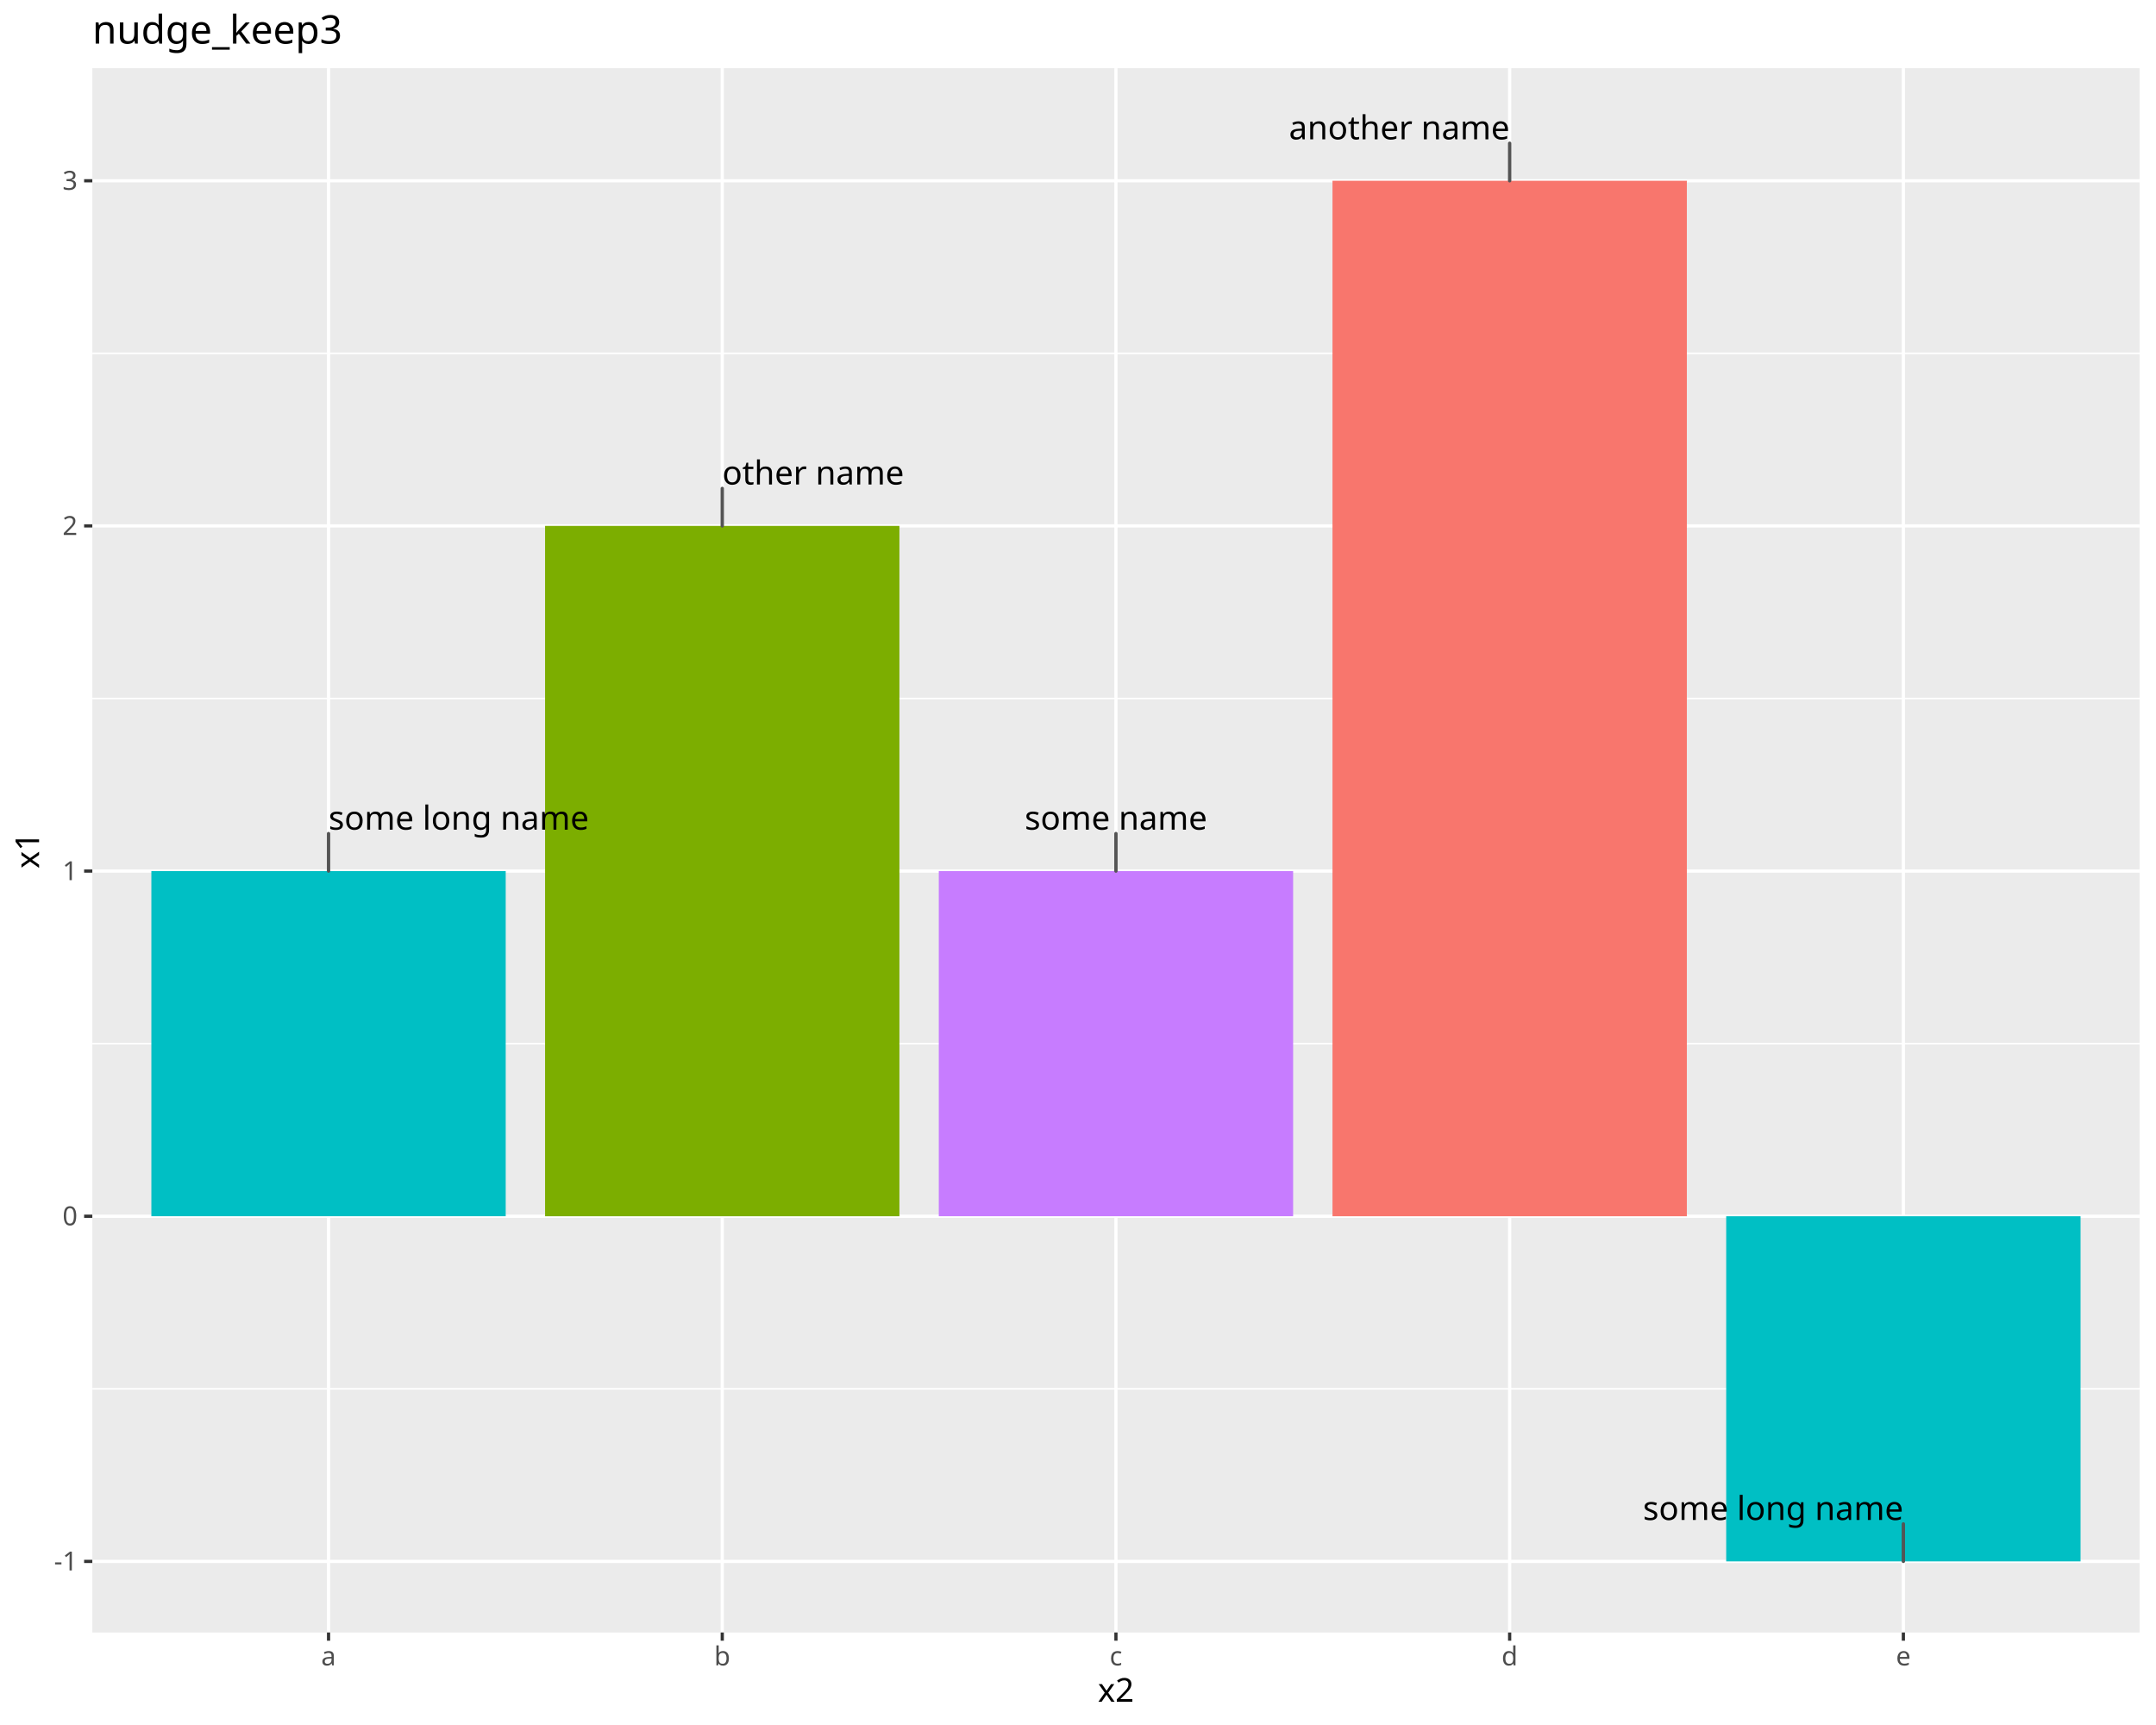
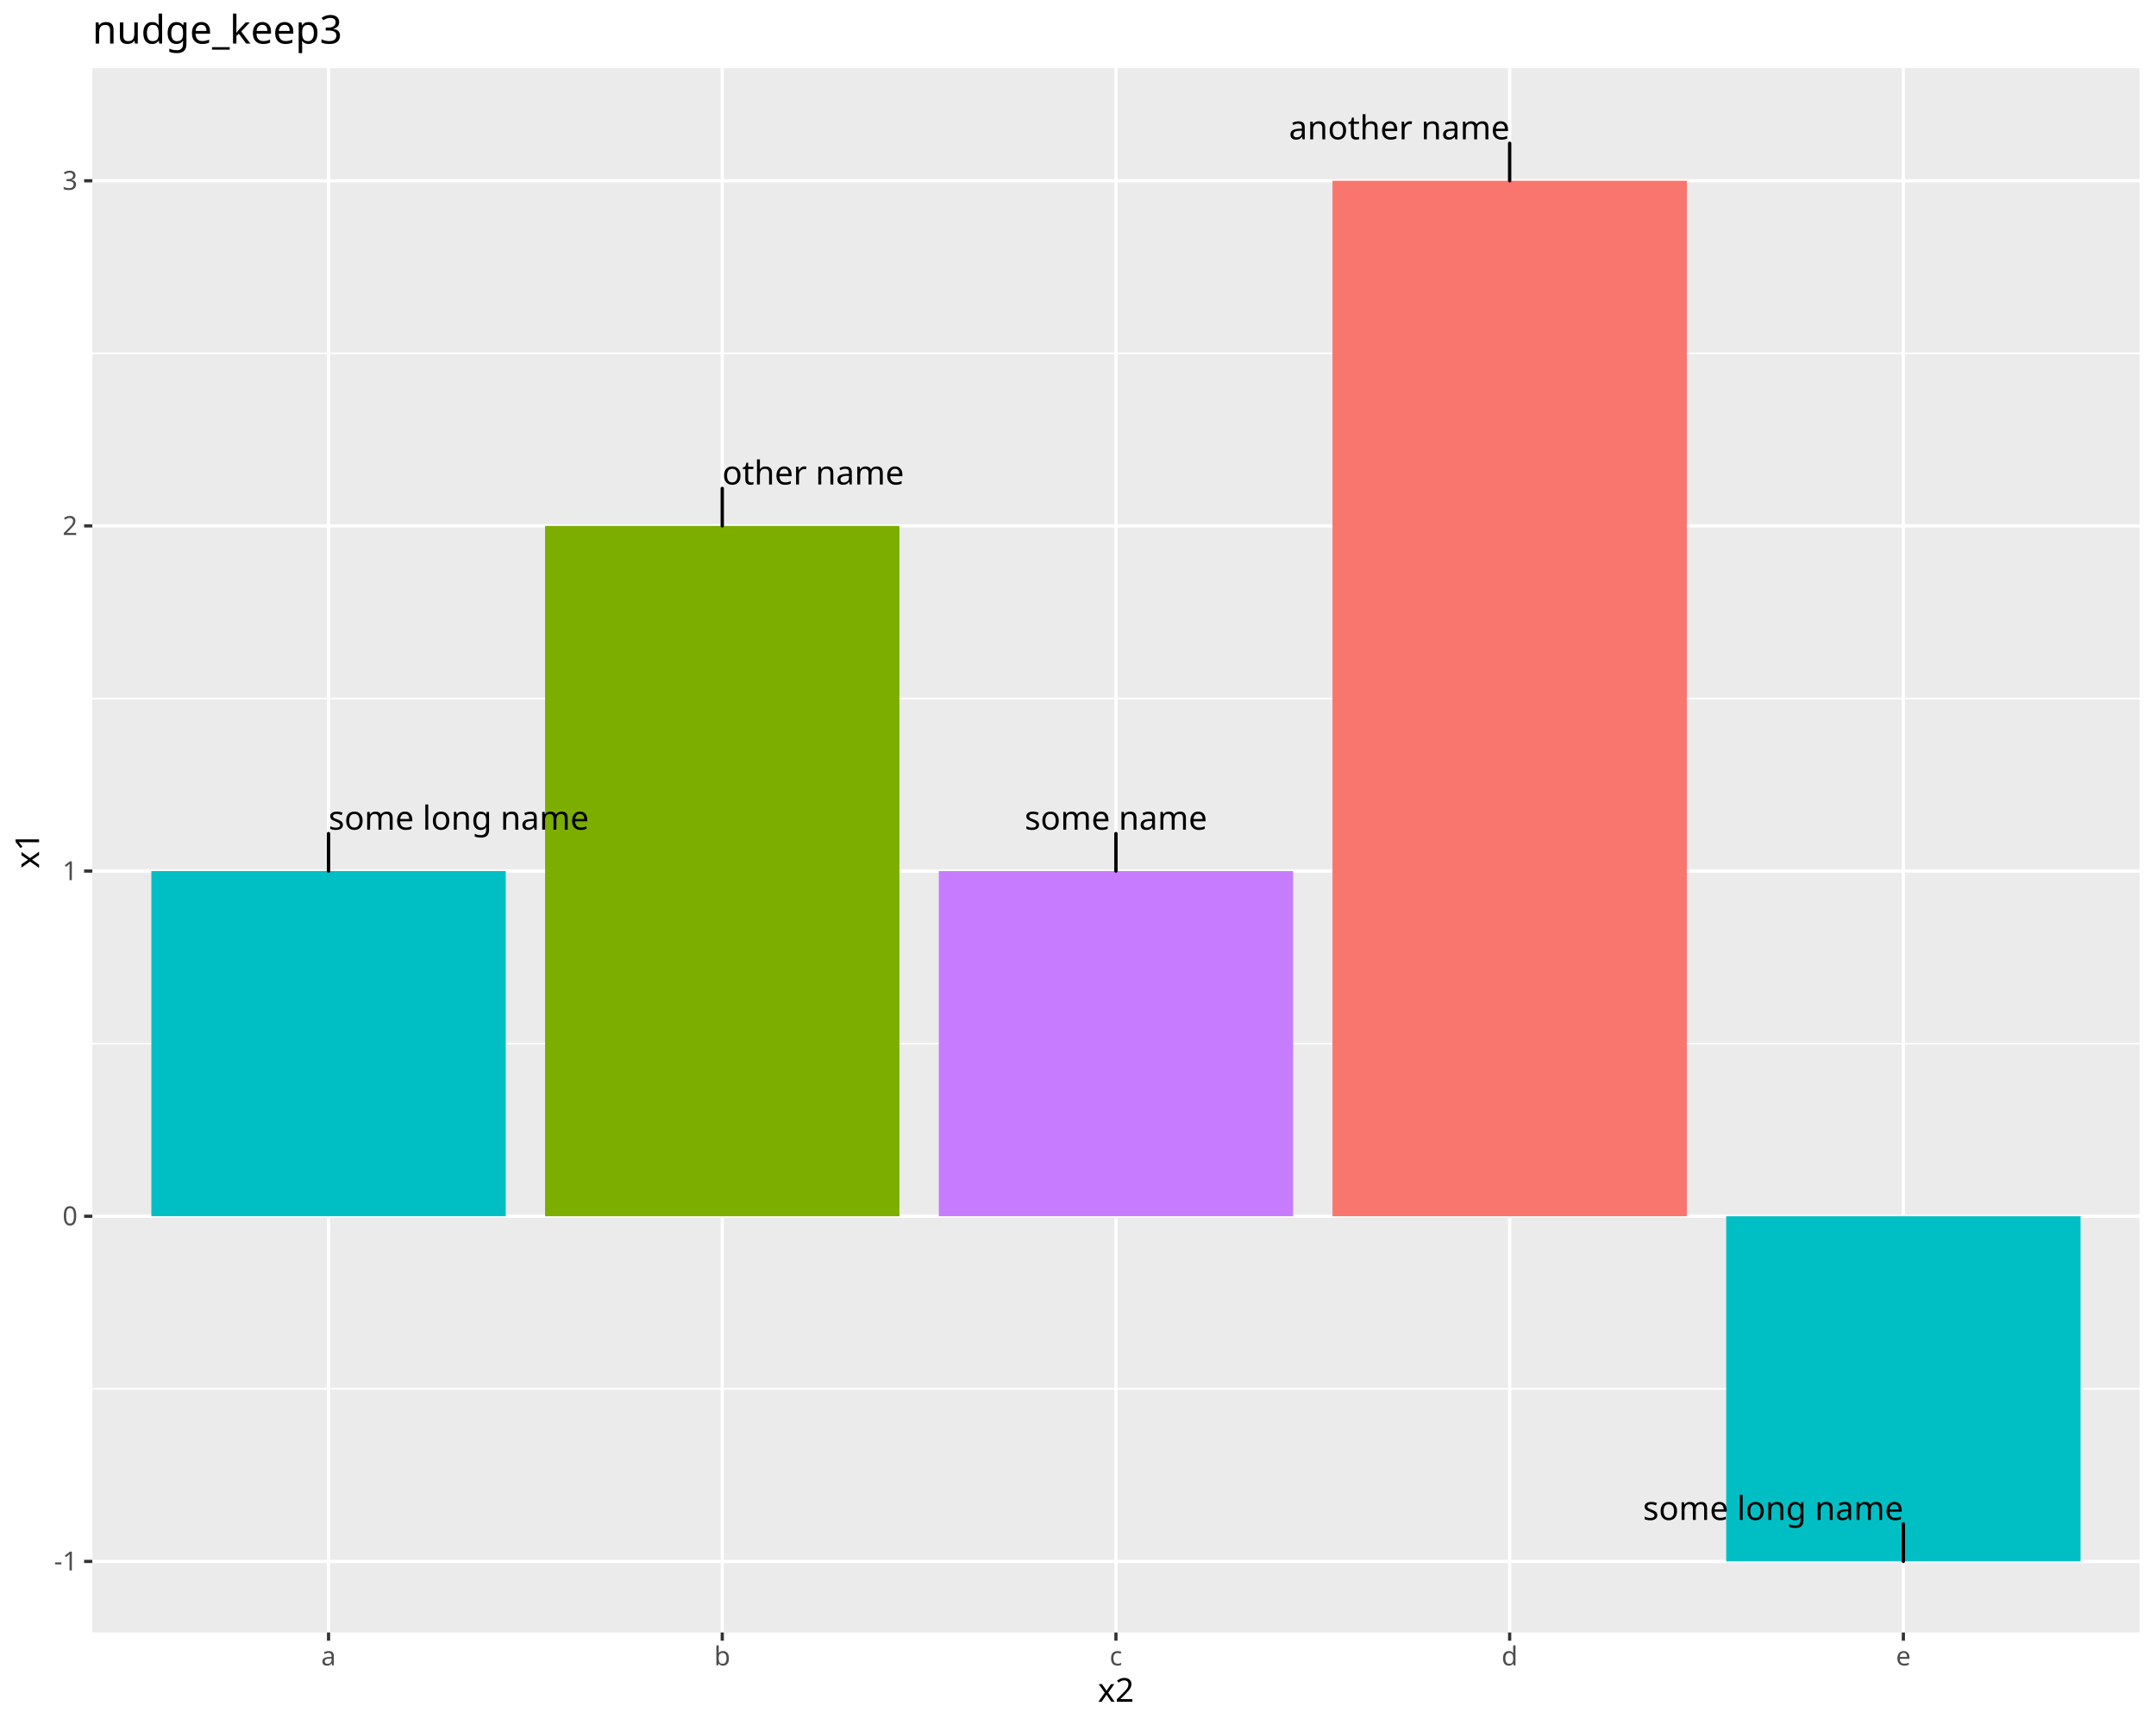
<svg xmlns="http://www.w3.org/2000/svg" class="svglite" data-engine-version="2.0" width="720.00pt" height="576.00pt" viewBox="0 0 720.00 576.00">
  <defs>
    <style type="text/css">
    .svglite line, .svglite polyline, .svglite polygon, .svglite path, .svglite rect, .svglite circle {
      fill: none;
      stroke: #000000;
      stroke-linecap: round;
      stroke-linejoin: round;
      stroke-miterlimit: 10.00;
    }
  </style>
  </defs>
  <rect width="100%" height="100%" style="stroke: none; fill: #FFFFFF;" />
  <defs>
    <clipPath id="cpMC4wMHw3MjAuMDB8MC4wMHw1NzYuMDA=">
      <rect x="0.00" y="0.00" width="720.00" height="576.00" />
    </clipPath>
  </defs>
  <g clip-path="url(#cpMC4wMHw3MjAuMDB8MC4wMHw1NzYuMDA=)">
    <rect x="0.00" y="0.00" width="720.00" height="576.00" style="stroke-width: 1.07; stroke: #FFFFFF; fill: #FFFFFF;" />
  </g>
  <defs>
    <clipPath id="cpMzAuODN8NzE0LjUyfDIyLjc4fDU0NS4xMQ==">
      <rect x="30.83" y="22.78" width="683.69" height="522.33" />
    </clipPath>
  </defs>
  <g clip-path="url(#cpMzAuODN8NzE0LjUyfDIyLjc4fDU0NS4xMQ==)">
    <rect x="30.83" y="22.78" width="683.69" height="522.33" style="stroke-width: 1.07; stroke: none; fill: #EBEBEB;" />
    <polyline points="30.83,463.74 714.52,463.74 " style="stroke-width: 0.53; stroke: #FFFFFF; stroke-linecap: butt;" />
    <polyline points="30.83,348.49 714.52,348.49 " style="stroke-width: 0.53; stroke: #FFFFFF; stroke-linecap: butt;" />
    <polyline points="30.83,233.24 714.52,233.24 " style="stroke-width: 0.53; stroke: #FFFFFF; stroke-linecap: butt;" />
    <polyline points="30.83,117.98 714.52,117.98 " style="stroke-width: 0.53; stroke: #FFFFFF; stroke-linecap: butt;" />
    <polyline points="30.83,521.37 714.52,521.37 " style="stroke-width: 1.07; stroke: #FFFFFF; stroke-linecap: butt;" />
    <polyline points="30.83,406.12 714.52,406.12 " style="stroke-width: 1.07; stroke: #FFFFFF; stroke-linecap: butt;" />
    <polyline points="30.83,290.86 714.52,290.86 " style="stroke-width: 1.07; stroke: #FFFFFF; stroke-linecap: butt;" />
    <polyline points="30.83,175.61 714.52,175.61 " style="stroke-width: 1.07; stroke: #FFFFFF; stroke-linecap: butt;" />
    <polyline points="30.83,60.36 714.52,60.36 " style="stroke-width: 1.07; stroke: #FFFFFF; stroke-linecap: butt;" />
    <polyline points="109.72,545.11 109.72,22.78 " style="stroke-width: 1.07; stroke: #FFFFFF; stroke-linecap: butt;" />
    <polyline points="241.20,545.11 241.20,22.78 " style="stroke-width: 1.07; stroke: #FFFFFF; stroke-linecap: butt;" />
    <polyline points="372.67,545.11 372.67,22.78 " style="stroke-width: 1.07; stroke: #FFFFFF; stroke-linecap: butt;" />
    <polyline points="504.15,545.11 504.15,22.78 " style="stroke-width: 1.07; stroke: #FFFFFF; stroke-linecap: butt;" />
    <polyline points="635.63,545.11 635.63,22.78 " style="stroke-width: 1.07; stroke: #FFFFFF; stroke-linecap: butt;" />
-     <rect x="50.55" y="290.86" width="118.33" height="115.25" style="stroke-width: 1.07; stroke: none; stroke-linecap: butt; stroke-linejoin: miter; fill: #00BFC4;" />
-     <rect x="182.03" y="175.61" width="118.33" height="230.51" style="stroke-width: 1.07; stroke: none; stroke-linecap: butt; stroke-linejoin: miter; fill: #7CAE00;" />
-     <rect x="313.51" y="290.86" width="118.33" height="115.25" style="stroke-width: 1.07; stroke: none; stroke-linecap: butt; stroke-linejoin: miter; fill: #C77CFF;" />
-     <rect x="444.99" y="60.36" width="118.33" height="345.76" style="stroke-width: 1.07; stroke: none; stroke-linecap: butt; stroke-linejoin: miter; fill: #F8766D;" />
-     <rect x="576.47" y="406.12" width="118.33" height="115.25" style="stroke-width: 1.07; stroke: none; stroke-linecap: butt; stroke-linejoin: miter; fill: #00BFC4;" />
-     <line x1="109.72" y1="278.34" x2="109.72" y2="290.86" style="stroke-width: 1.12; stroke: #545454;" />
+     <rect x="50.55" y="290.86" width="118.33" height="115.25" style="stroke-width: 1.07; stroke: none; stroke-linecap: square; stroke-linejoin: miter; fill: #00BFC4;" />
+     <rect x="182.03" y="175.61" width="118.33" height="230.51" style="stroke-width: 1.07; stroke: none; stroke-linecap: square; stroke-linejoin: miter; fill: #7CAE00;" />
+     <rect x="313.51" y="290.86" width="118.33" height="115.25" style="stroke-width: 1.07; stroke: none; stroke-linecap: square; stroke-linejoin: miter; fill: #C77CFF;" />
+     <rect x="444.99" y="60.36" width="118.33" height="345.76" style="stroke-width: 1.07; stroke: none; stroke-linecap: square; stroke-linejoin: miter; fill: #F8766D;" />
+     <rect x="576.47" y="406.12" width="118.33" height="115.25" style="stroke-width: 1.07; stroke: none; stroke-linecap: square; stroke-linejoin: miter; fill: #00BFC4;" />
+     <line x1="109.72" y1="278.34" x2="109.72" y2="290.86" style="stroke-width: 1.12;" />
    <text x="109.72" y="277.03" style="font-size: 11.04px; font-family: sans;" textLength="81.63px" lengthAdjust="spacingAndGlyphs">some long name</text>
-     <line x1="241.20" y1="163.09" x2="241.20" y2="175.61" style="stroke-width: 1.12; stroke: #545454;" />
+     <line x1="241.20" y1="163.09" x2="241.20" y2="175.61" style="stroke-width: 1.12;" />
    <text x="241.20" y="161.78" style="font-size: 11.04px; font-family: sans;" textLength="55.85px" lengthAdjust="spacingAndGlyphs">other name</text>
-     <line x1="372.67" y1="278.34" x2="372.67" y2="290.86" style="stroke-width: 1.12; stroke: #545454;" />
+     <line x1="372.67" y1="278.34" x2="372.67" y2="290.86" style="stroke-width: 1.12;" />
    <text x="372.67" y="277.03" text-anchor="middle" style="font-size: 11.04px; font-family: sans;" textLength="57.69px" lengthAdjust="spacingAndGlyphs">some name</text>
-     <line x1="504.15" y1="47.83" x2="504.15" y2="60.36" style="stroke-width: 1.12; stroke: #545454;" />
+     <line x1="504.15" y1="47.83" x2="504.15" y2="60.36" style="stroke-width: 1.12;" />
    <text x="504.15" y="46.53" text-anchor="end" style="font-size: 11.04px; font-family: sans;" textLength="68.13px" lengthAdjust="spacingAndGlyphs">another name</text>
-     <line x1="635.63" y1="508.85" x2="635.63" y2="521.37" style="stroke-width: 1.12; stroke: #545454;" />
+     <line x1="635.63" y1="508.85" x2="635.63" y2="521.37" style="stroke-width: 1.12;" />
    <text x="635.63" y="507.54" text-anchor="end" style="font-size: 11.04px; font-family: sans;" textLength="81.63px" lengthAdjust="spacingAndGlyphs">some long name</text>
  </g>
  <g clip-path="url(#cpMC4wMHw3MjAuMDB8MC4wMHw1NzYuMDA=)">
    <text x="25.90" y="524.40" text-anchor="end" style="font-size: 8.80px; fill: #4D4D4D; font-family: sans;" textLength="7.82px" lengthAdjust="spacingAndGlyphs">-1</text>
    <text x="25.90" y="409.14" text-anchor="end" style="font-size: 8.80px; fill: #4D4D4D; font-family: sans;" textLength="4.89px" lengthAdjust="spacingAndGlyphs">0</text>
    <text x="25.90" y="293.89" text-anchor="end" style="font-size: 8.80px; fill: #4D4D4D; font-family: sans;" textLength="4.89px" lengthAdjust="spacingAndGlyphs">1</text>
    <text x="25.90" y="178.64" text-anchor="end" style="font-size: 8.80px; fill: #4D4D4D; font-family: sans;" textLength="4.89px" lengthAdjust="spacingAndGlyphs">2</text>
    <text x="25.90" y="63.38" text-anchor="end" style="font-size: 8.80px; fill: #4D4D4D; font-family: sans;" textLength="4.89px" lengthAdjust="spacingAndGlyphs">3</text>
    <polyline points="28.09,521.37 30.83,521.37 " style="stroke-width: 1.07; stroke: #333333; stroke-linecap: butt;" />
    <polyline points="28.09,406.12 30.83,406.12 " style="stroke-width: 1.07; stroke: #333333; stroke-linecap: butt;" />
    <polyline points="28.09,290.86 30.83,290.86 " style="stroke-width: 1.07; stroke: #333333; stroke-linecap: butt;" />
    <polyline points="28.09,175.61 30.83,175.61 " style="stroke-width: 1.07; stroke: #333333; stroke-linecap: butt;" />
    <polyline points="28.09,60.36 30.83,60.36 " style="stroke-width: 1.07; stroke: #333333; stroke-linecap: butt;" />
    <polyline points="109.72,547.85 109.72,545.11 " style="stroke-width: 1.07; stroke: #333333; stroke-linecap: butt;" />
    <polyline points="241.20,547.85 241.20,545.11 " style="stroke-width: 1.07; stroke: #333333; stroke-linecap: butt;" />
    <polyline points="372.67,547.85 372.67,545.11 " style="stroke-width: 1.07; stroke: #333333; stroke-linecap: butt;" />
    <polyline points="504.15,547.85 504.15,545.11 " style="stroke-width: 1.07; stroke: #333333; stroke-linecap: butt;" />
    <polyline points="635.63,547.85 635.63,545.11 " style="stroke-width: 1.07; stroke: #333333; stroke-linecap: butt;" />
    <text x="109.72" y="556.10" text-anchor="middle" style="font-size: 8.80px; fill: #4D4D4D; font-family: sans;" textLength="4.89px" lengthAdjust="spacingAndGlyphs">a</text>
    <text x="241.20" y="556.10" text-anchor="middle" style="font-size: 8.80px; fill: #4D4D4D; font-family: sans;" textLength="4.89px" lengthAdjust="spacingAndGlyphs">b</text>
    <text x="372.67" y="556.10" text-anchor="middle" style="font-size: 8.80px; fill: #4D4D4D; font-family: sans;" textLength="4.40px" lengthAdjust="spacingAndGlyphs">c</text>
    <text x="504.15" y="556.10" text-anchor="middle" style="font-size: 8.80px; fill: #4D4D4D; font-family: sans;" textLength="4.89px" lengthAdjust="spacingAndGlyphs">d</text>
    <text x="635.63" y="556.10" text-anchor="middle" style="font-size: 8.80px; fill: #4D4D4D; font-family: sans;" textLength="4.89px" lengthAdjust="spacingAndGlyphs">e</text>
    <text x="372.67" y="568.24" text-anchor="middle" style="font-size: 11.00px; font-family: sans;" textLength="11.62px" lengthAdjust="spacingAndGlyphs">x2</text>
    <text transform="translate(13.05,283.95) rotate(-90)" text-anchor="middle" style="font-size: 11.00px; font-family: sans;" textLength="11.62px" lengthAdjust="spacingAndGlyphs">x1</text>
    <text x="30.83" y="14.56" style="font-size: 13.20px; font-family: sans;" textLength="80.02px" lengthAdjust="spacingAndGlyphs">nudge_keep3</text>
  </g>
</svg>
